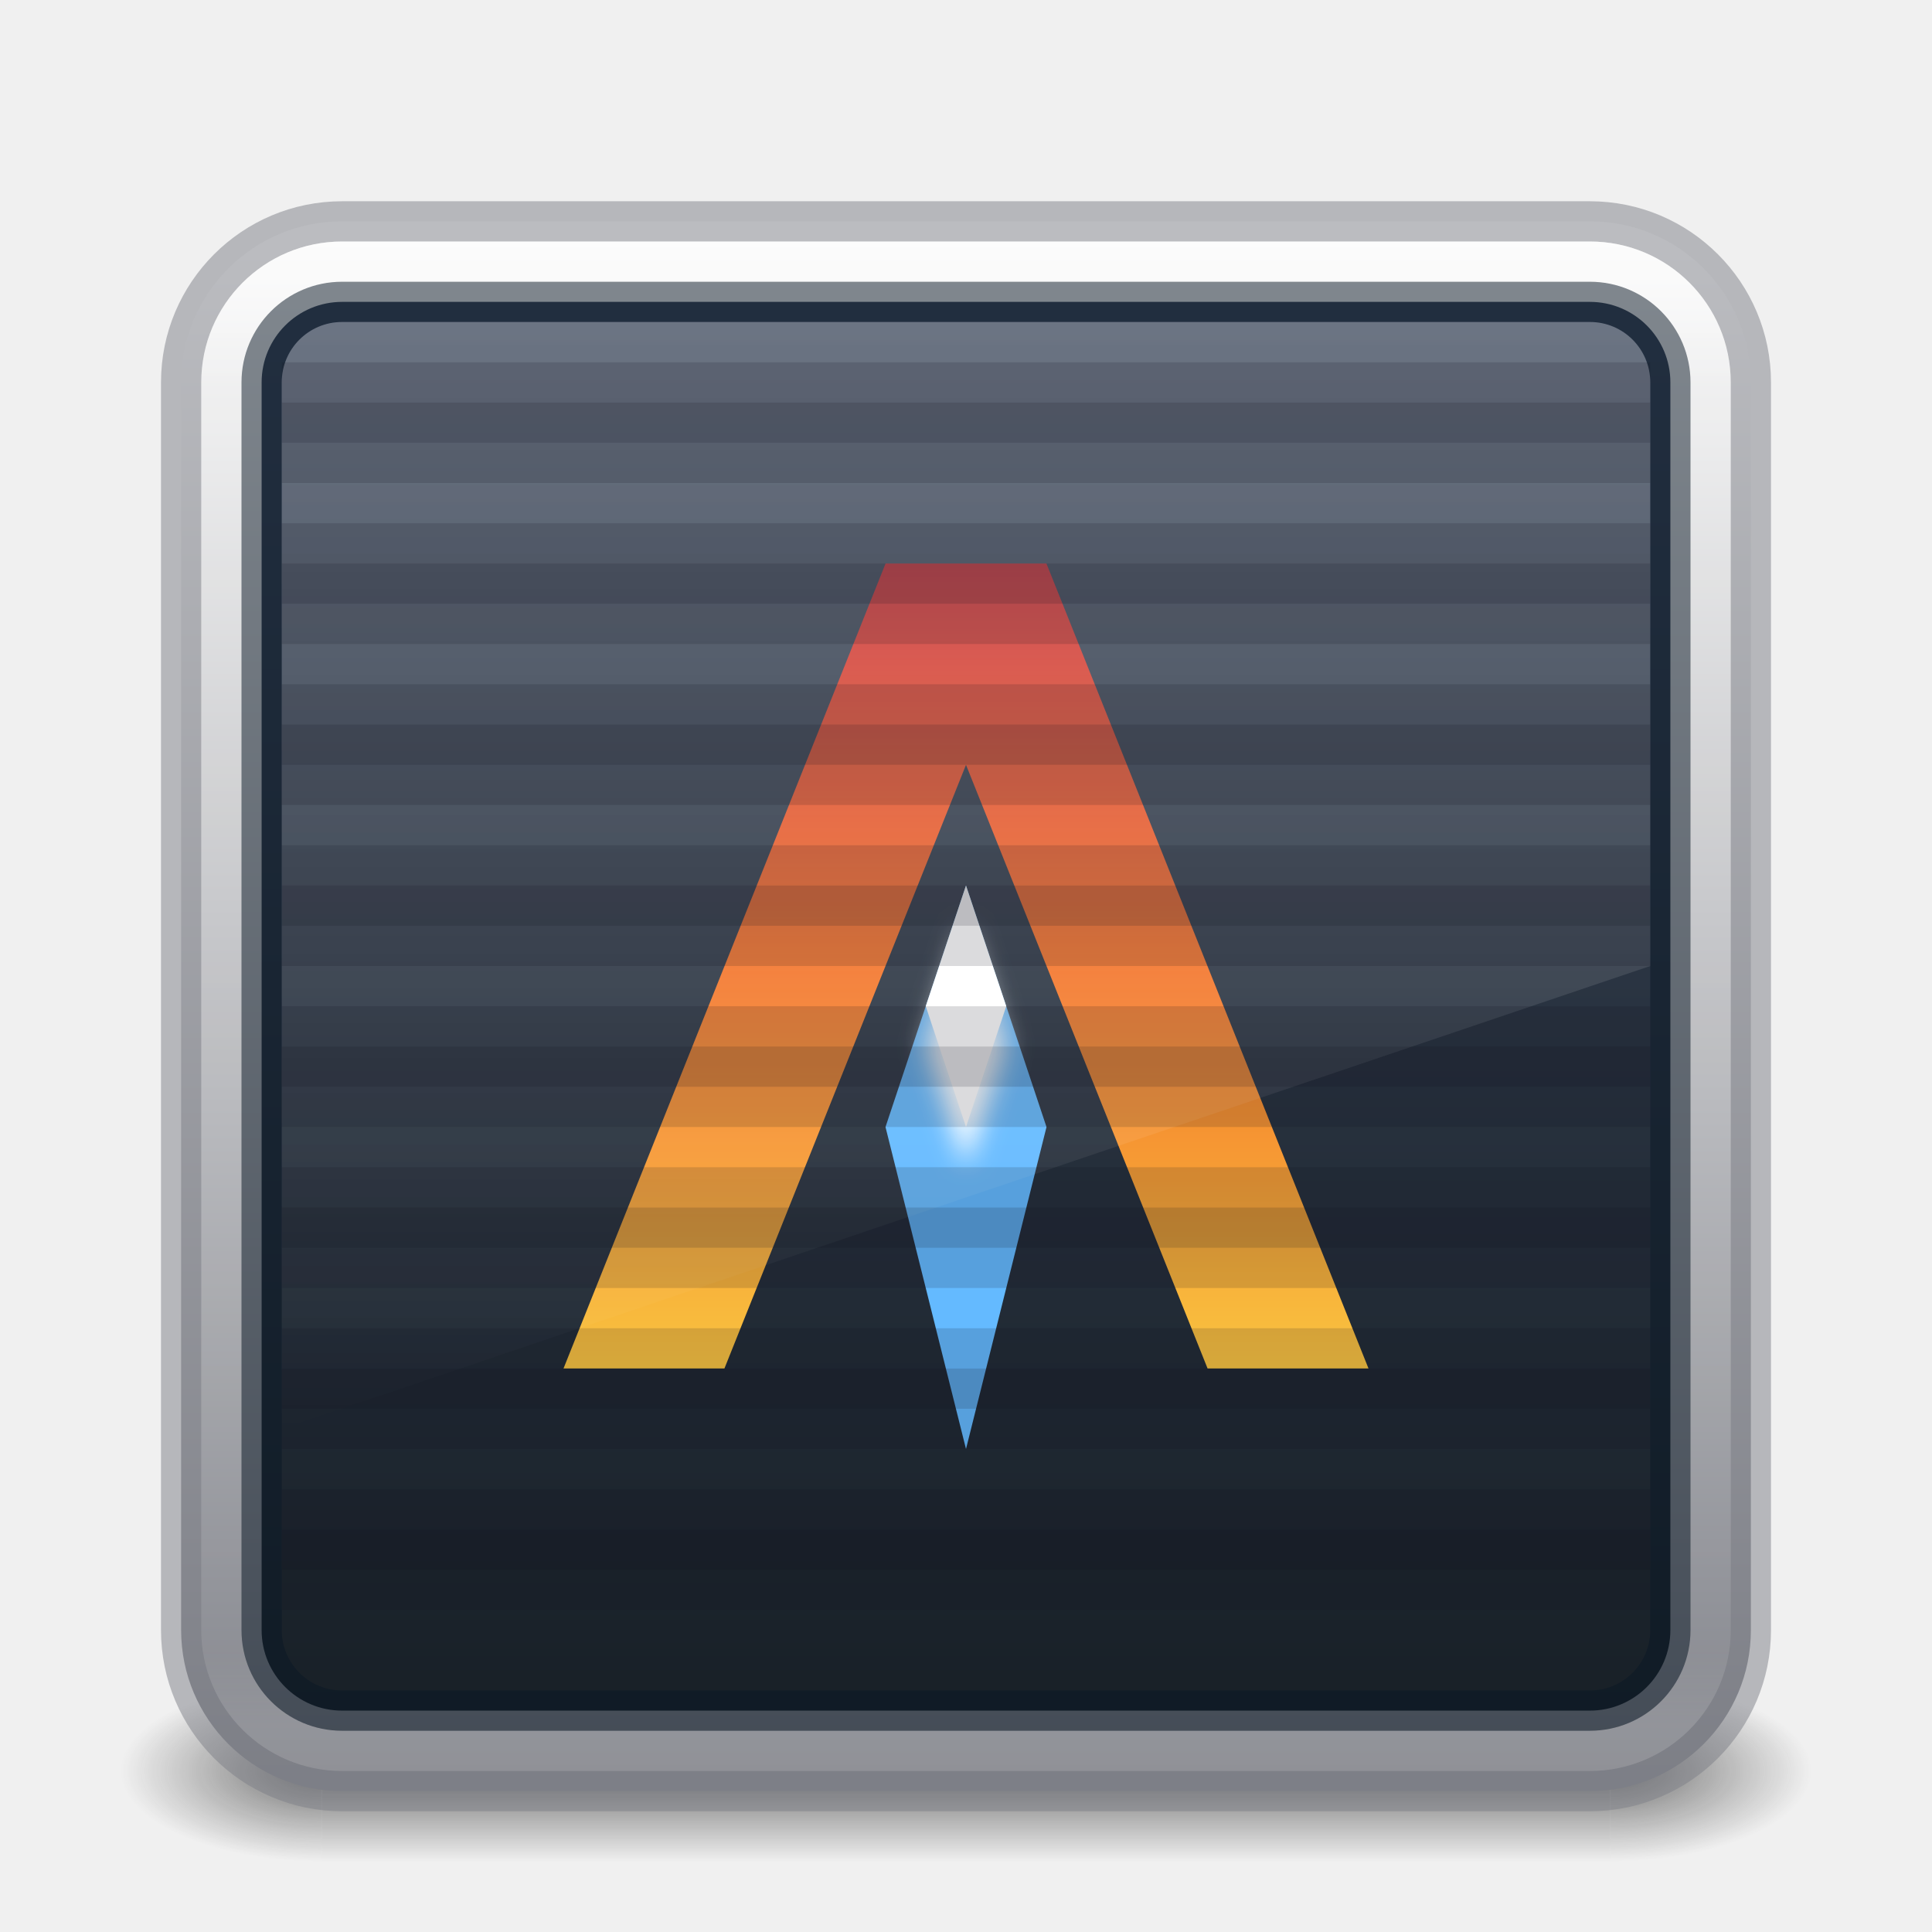
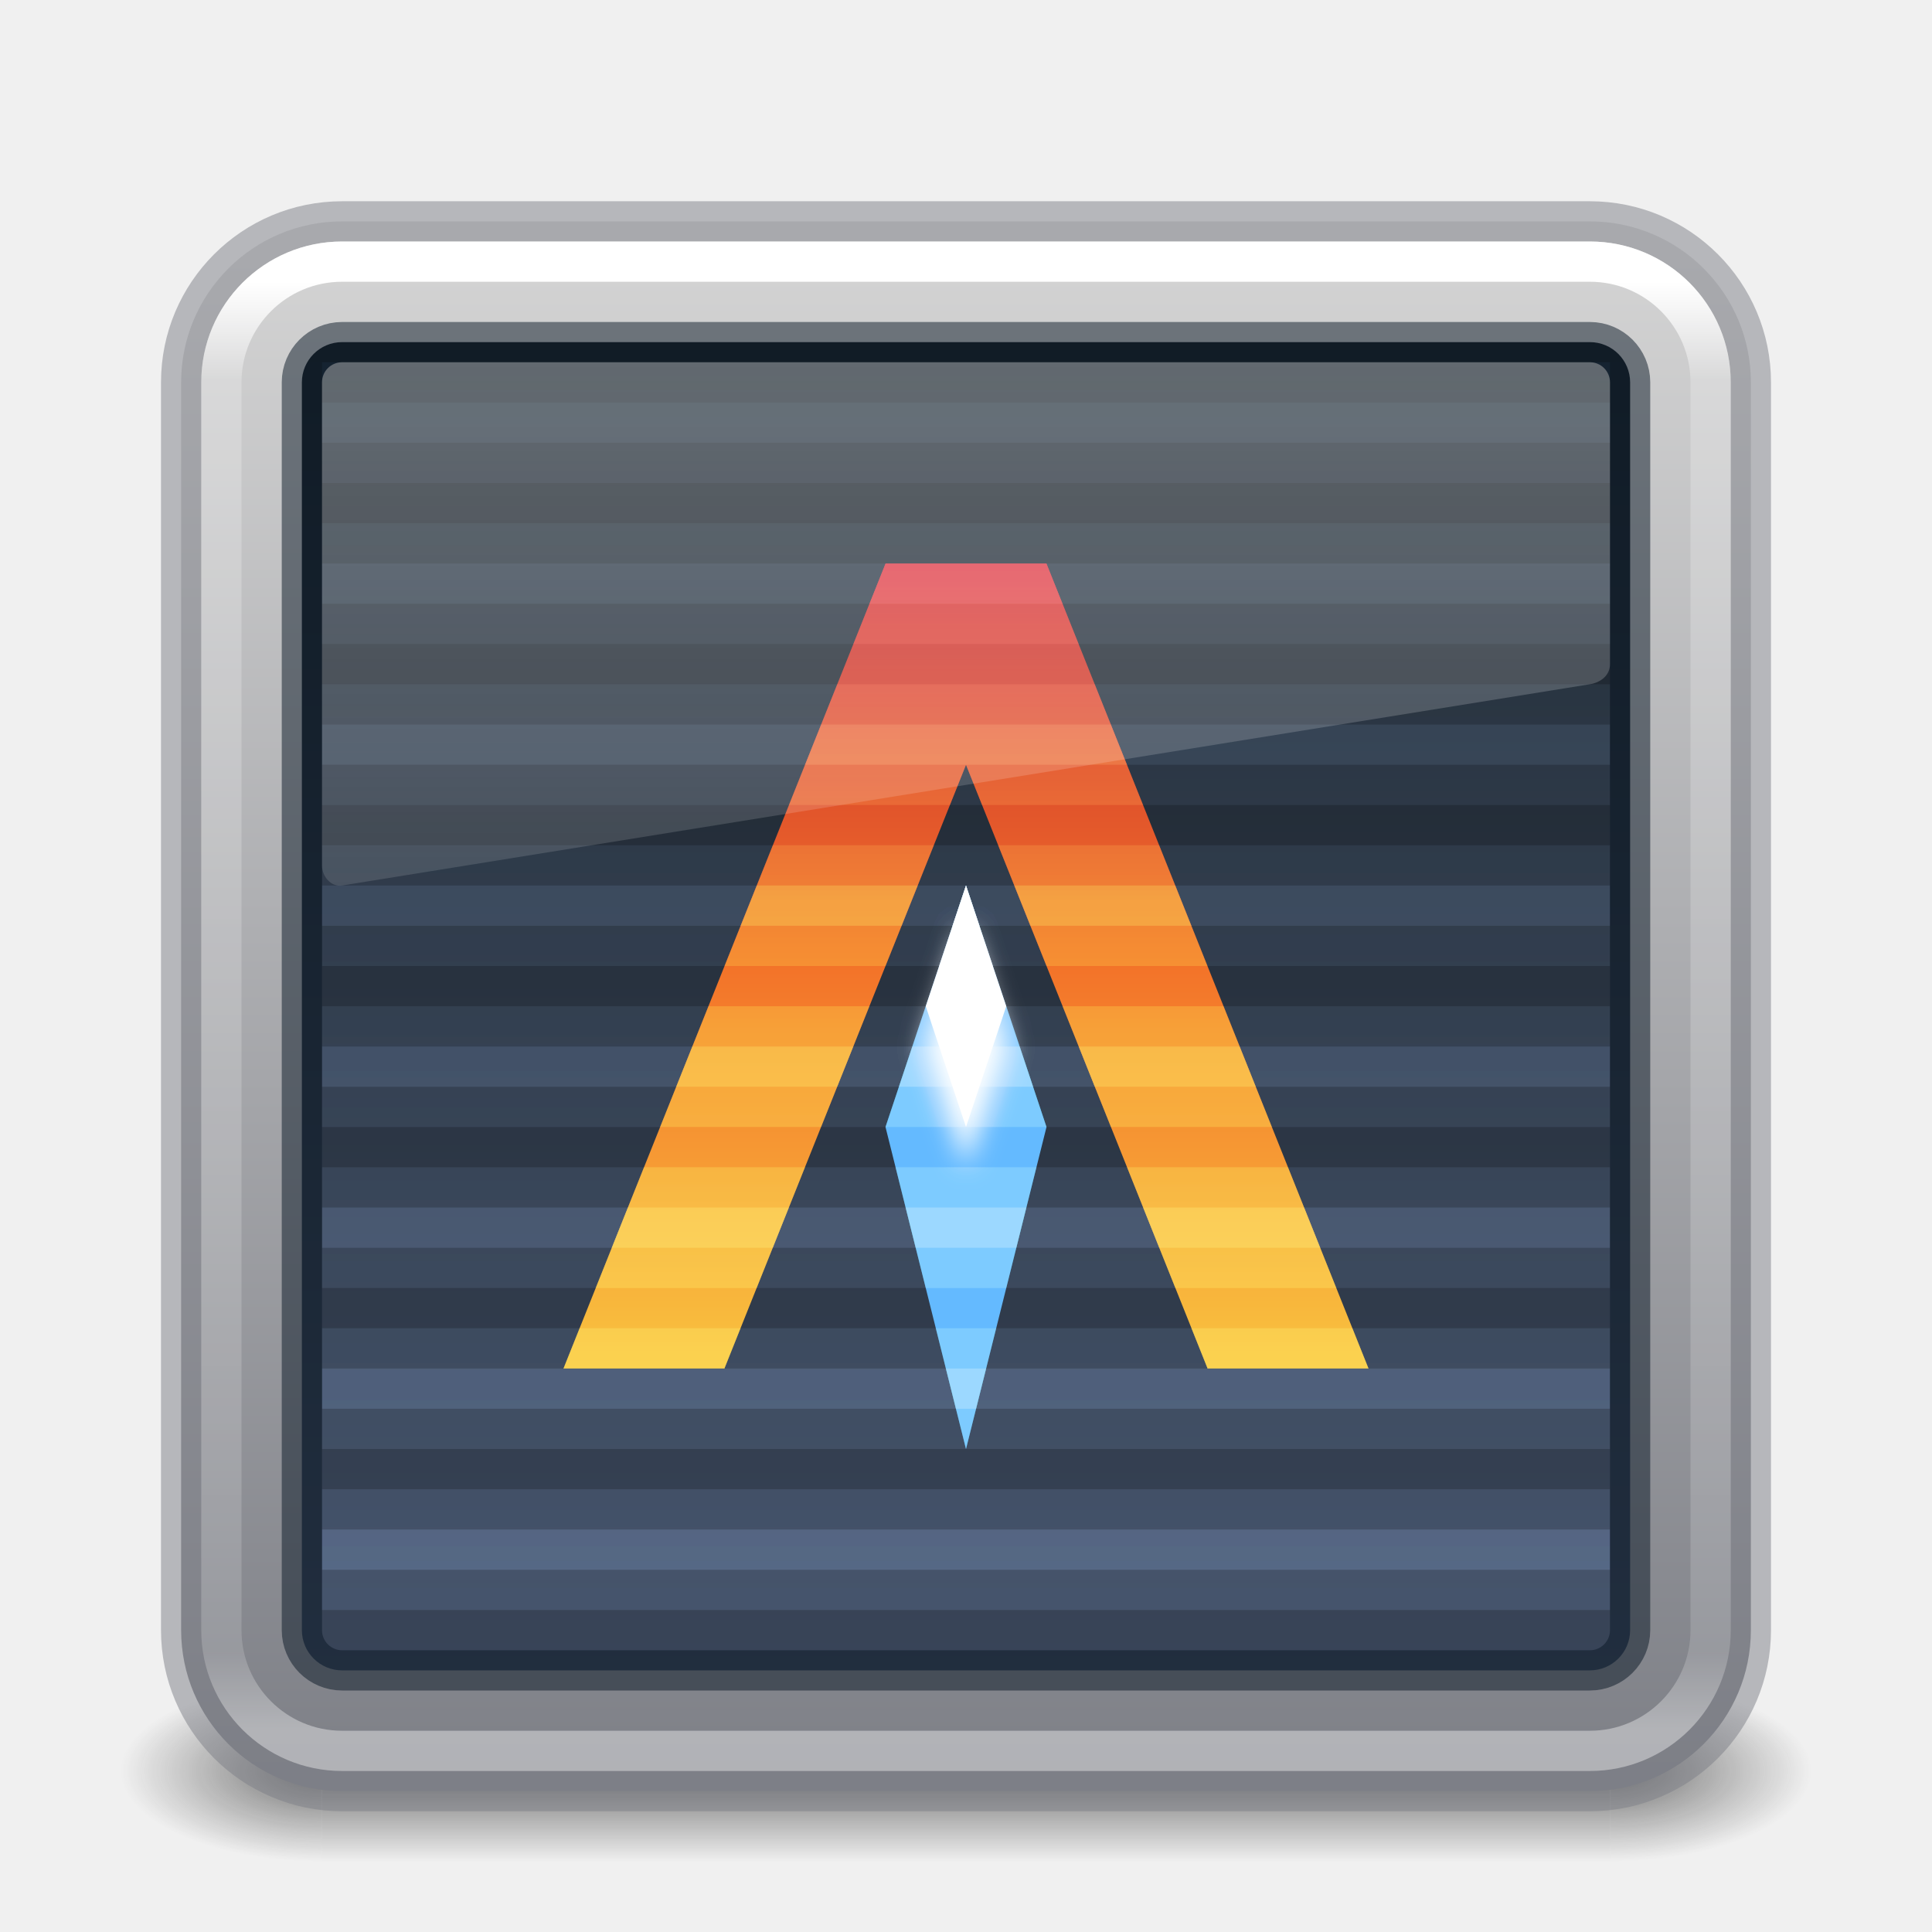
<svg xmlns="http://www.w3.org/2000/svg" xmlns:xlink="http://www.w3.org/1999/xlink" width="48" height="48" viewBox="0 0 48 48" fill="none" version="1.1" id="svg4" xml:space="preserve">
  <defs id="defs4">
-     <linearGradient id="linearGradient3">
-       <stop style="stop-color:#ffffff;stop-opacity:1;" offset="0" id="stop3" />
-       <stop style="stop-color:#ffffff;stop-opacity:0;" offset="1" id="stop9" />
+     <linearGradient id="linearGradient19">
+       <stop style="stop-color:#ffffff;stop-opacity:1;" offset="0" id="stop22" />
+       <stop style="stop-color:#ffffff;stop-opacity:0;" offset="1" id="stop23" />
    </linearGradient>
    <linearGradient id="linearGradient2">
-       <stop style="stop-color:#fafafa;stop-opacity:1;" offset="0" id="stop7" />
+       <stop style="stop-color:#d4d4d4;stop-opacity:1;" offset="0" id="stop7" />
      <stop style="stop-color:#7e8087;stop-opacity:1;" offset="1" id="stop8" />
    </linearGradient>
    <linearGradient id="linearGradient1">
      <stop style="stop-color:#c6262e;stop-opacity:1;" offset="0" id="stop4" />
      <stop style="stop-color:#f37329;stop-opacity:1;" offset="0.5" id="stop6" />
      <stop style="stop-color:#f9c440;stop-opacity:1;" offset="1" id="stop5" />
    </linearGradient>
    <linearGradient id="linearGradient1201">
      <stop id="stop1193" style="stop-color:#ffffff;stop-opacity:1" offset="0" />
      <stop id="stop1195" style="stop-color:#ffffff;stop-opacity:0.235" offset="0.068" />
      <stop id="stop1197" style="stop-color:#ffffff;stop-opacity:0.157" offset="0.947" />
      <stop id="stop1199" style="stop-color:#ffffff;stop-opacity:0.392" offset="1" />
    </linearGradient>
    <linearGradient id="linearGradient3688-166-749">
      <stop id="stop2883" style="stop-color:#181818;stop-opacity:1" offset="0" />
      <stop id="stop2885" style="stop-color:#181818;stop-opacity:0" offset="1" />
    </linearGradient>
    <linearGradient id="linearGradient3702-501-757">
      <stop id="stop2895" style="stop-color:#181818;stop-opacity:0" offset="0" />
      <stop id="stop2897" style="stop-color:#181818;stop-opacity:1" offset="0.5" />
      <stop id="stop2899" style="stop-color:#181818;stop-opacity:0" offset="1" />
    </linearGradient>
-     <linearGradient xlink:href="#linearGradient3702-501-757" id="linearGradient1191" gradientUnits="userSpaceOnUse" x1="25.058" y1="47.028" x2="25.058" y2="39.999" gradientTransform="matrix(1.142857,0,0,0.6428571,-3.428569,16.03572)" />
    <linearGradient id="linearGradient870">
-       <stop id="stop866" offset="0" style="stop-color:#3a465a;stop-opacity:1;" />
-       <stop id="stop868" offset="1" style="stop-color:#182027;stop-opacity:1;" />
+       <stop id="stop868" offset="0" style="stop-color:#182027;stop-opacity:1;" />
+       <stop id="stop866" offset="1" style="stop-color:#3a465a;stop-opacity:1;" />
    </linearGradient>
-     <radialGradient cx="4.993" cy="43.5" r="2.5" fx="4.993" fy="43.5" id="radialGradient3013-6-1" xlink:href="#linearGradient3688-166-749" gradientUnits="userSpaceOnUse" gradientTransform="matrix(2.003784,0,0,0.8999999,29.98813,4.850003)" />
-     <radialGradient cx="4.993" cy="43.5" r="2.5" fx="4.993" fy="43.5" id="radialGradient3015-1-8" xlink:href="#linearGradient3688-166-749" gradientUnits="userSpaceOnUse" gradientTransform="matrix(2.003784,0,0,0.8999999,-18.01187,-83.15)" />
-     <linearGradient xlink:href="#linearGradient2" id="linearGradient10" gradientUnits="userSpaceOnUse" x1="24.5" y1="6" x2="24.5" y2="44" />
-     <linearGradient xlink:href="#linearGradient1201" id="linearGradient12" gradientUnits="userSpaceOnUse" gradientTransform="translate(4e-6,1.000006)" x1="39" y1="6" x2="39" y2="41.945" />
    <linearGradient xlink:href="#linearGradient870" id="linearGradient15" gradientUnits="userSpaceOnUse" x1="24" y1="8" x2="24" y2="42.5" />
    <linearGradient xlink:href="#linearGradient1" id="linearGradient16" gradientUnits="userSpaceOnUse" gradientTransform="translate(-1,-1)" x1="25" y1="15" x2="25" y2="35" />
-     <linearGradient xlink:href="#linearGradient3" id="linearGradient17" gradientUnits="userSpaceOnUse" x1="24" y1="8" x2="24" y2="35.5" />
-     <filter style="color-interpolation-filters:sRGB" id="filter1" x="-0.384" y="-0.128" width="1.768" height="1.256">
-       <feGaussianBlur stdDeviation="0.32" id="feGaussianBlur1" />
+     <radialGradient cx="4.993" cy="43.5" r="2.5" fx="4.993" fy="43.5" id="radialGradient3013-6-1-7" xlink:href="#linearGradient3688-166-749" gradientUnits="userSpaceOnUse" gradientTransform="matrix(2.003784,0,0,0.8999999,29.98813,4.850003)" />
+     <radialGradient cx="4.993" cy="43.5" r="2.5" fx="4.993" fy="43.5" id="radialGradient3015-1-8-9" xlink:href="#linearGradient3688-166-749" gradientUnits="userSpaceOnUse" gradientTransform="matrix(2.003784,0,0,0.8999999,-18.01187,-83.15)" />
+     <filter style="color-interpolation-filters:sRGB" id="filter1-0" x="-0.384" y="-0.128" width="1.768" height="1.256">
+       <feGaussianBlur stdDeviation="0.32" id="feGaussianBlur1-2" />
    </filter>
+     <linearGradient xlink:href="#linearGradient1201" id="linearGradient13" gradientUnits="userSpaceOnUse" gradientTransform="translate(0,1.000006)" x1="39" y1="6" x2="39" y2="41.945" />
+     <linearGradient xlink:href="#linearGradient2" id="linearGradient14" gradientUnits="userSpaceOnUse" x1="24.5" y1="6" x2="24.5" y2="44" />
+     <linearGradient xlink:href="#linearGradient19" id="linearGradient18" gradientUnits="userSpaceOnUse" x1="24" y1="9" x2="24" y2="31" />
+     <linearGradient xlink:href="#linearGradient3702-501-757" id="linearGradient20" gradientUnits="userSpaceOnUse" gradientTransform="matrix(1.142857,0,0,0.6428571,-3.428569,16.03572)" x1="25.058" y1="47.028" x2="25.058" y2="39.999" />
  </defs>
-   <g id="g8-2">
-     <rect style="opacity:0.6;fill:url(#radialGradient3013-6-1);fill-opacity:1;stroke:none;stroke-width:0.863" id="rect2801-3-7-8" y="41.75" x="40" height="4.5" width="5" />
-     <rect style="opacity:0.6;fill:url(#radialGradient3015-1-8);fill-opacity:1;stroke:none;stroke-width:0.863" id="rect3696-6-3-9" transform="scale(-1)" y="-46.25" x="-8" height="4.5" width="5" />
-     <rect style="opacity:0.6;fill:url(#linearGradient1191);fill-opacity:1;stroke:none;stroke-width:0.863" id="rect3700-4-6-7" y="41.75" x="8" height="4.5" width="32" />
+   <g id="g8-2-3">
+     <rect style="opacity:0.6;fill:url(#radialGradient3013-6-1-7);fill-opacity:1;stroke:none;stroke-width:0.863" id="rect2801-3-7-8-7" y="41.75" x="40" height="4.5" width="5" />
+     <rect style="opacity:0.6;fill:url(#radialGradient3015-1-8-9);fill-opacity:1;stroke:none;stroke-width:0.863" id="rect3696-6-3-9-5" transform="scale(-1)" y="-46.25" x="-8" height="4.5" width="5" />
+     <rect style="opacity:0.6;fill:url(#linearGradient20);fill-opacity:1;stroke:none;stroke-width:0.863" id="rect3700-4-6-7-9" y="41.75" x="8" height="4.5" width="32" />
  </g>
-   <rect style="color:#000000;font-variation-settings:normal;display:inline;overflow:visible;visibility:visible;vector-effect:none;fill:url(#linearGradient10);fill-opacity:1;fill-rule:nonzero;stroke:#7e8087;stroke-width:1;stroke-linecap:butt;stroke-linejoin:miter;stroke-miterlimit:4;stroke-dasharray:none;stroke-dashoffset:0;stroke-opacity:0.498;marker:none;enable-background:accumulate;stop-color:#000000" id="rect5505-21-1-3" y="5.5" x="4.5" ry="4" rx="4" height="39" width="39" />
-   <rect style="opacity:0.35;fill:none;stroke:url(#linearGradient12);stroke-width:1;stroke-linecap:round;stroke-linejoin:round;stroke-miterlimit:4;stroke-dasharray:none;stroke-dashoffset:0;stroke-opacity:1" id="rect6741-2-6" y="6.5" x="5.5" ry="3" rx="3" height="37" width="37" />
-   <rect style="opacity:1;fill:url(#linearGradient15);stroke:none;stroke-linejoin:round;stroke-opacity:1" id="rect8-1" width="35" height="35" x="6.5" y="7.5" rx="2" ry="2" />
-   <rect style="opacity:1;fill:none;stroke:#091825;stroke-linejoin:round;stroke-opacity:0.497" id="rect1-9" width="35" height="35" x="6.5" y="7.5" rx="2" ry="2" />
+   <rect style="color:#000000;font-variation-settings:normal;display:inline;overflow:visible;visibility:visible;vector-effect:none;fill:url(#linearGradient14);fill-opacity:1;fill-rule:nonzero;stroke:#7e8087;stroke-width:1;stroke-linecap:butt;stroke-linejoin:miter;stroke-miterlimit:4;stroke-dasharray:none;stroke-dashoffset:0;stroke-opacity:0.498;marker:none;enable-background:accumulate;stop-color:#000000" id="rect9" y="5.5" x="4.5" ry="4" rx="4" height="39" width="39" />
+   <rect style="opacity:1;fill:url(#linearGradient15);stroke:none;stroke-linejoin:round;stroke-opacity:1" id="rect8-1-8" width="33" height="33" x="7.5" y="8.5" rx="1" ry="1" />
+   <rect style="fill:none;stroke:url(#linearGradient13);stroke-width:1;stroke-linecap:round;stroke-linejoin:round;stroke-miterlimit:4;stroke-dasharray:none;stroke-dashoffset:0;stroke-opacity:1" id="rect10" y="6.5" x="5.5" ry="3" rx="3" height="37" width="37" />
+   <rect style="opacity:1;fill:none;stroke:#091825;stroke-linejoin:round;stroke-opacity:0.497" id="rect1-9-9" width="33" height="33" x="7.5" y="8.5" rx="1" ry="1" />
  <path style="fill:url(#linearGradient16);stroke:none;stroke-linejoin:round;stroke-opacity:0.497" d="m 22.002,14 h 3.996 l 8.002,20 H 30.002 L 24,19.002 17.998,34 H 14 Z" id="path11-4" />
  <path style="fill:#64baff;stroke:none;stroke-width:0.97;stroke-linejoin:round;stroke-opacity:0.497" d="m 24,22 -2,6 2,8 2,-8 z" id="path12-7" />
  <path style="fill:#ffffff;fill-opacity:1;stroke:none;stroke-width:0.6;stroke-linejoin:round;stroke-opacity:0.497" d="m 24,22 -1,3 1,3 1,-3 z" id="path13-8" />
-   <path style="fill:#ffffff;fill-opacity:1;stroke:none;stroke-width:0.6;stroke-linejoin:round;stroke-opacity:0.497;filter:url(#filter1)" d="m 24,23 -1,3 1,3 1,-3 z" id="path1" />
-   <path id="path38-1" style="opacity:1;fill:none;fill-opacity:1;stroke:#0e141f;stroke-linejoin:round;stroke-opacity:0.15" d="m -47,8.5 h 34 m -34,32 h 34 m -34,-2 h 34 m -34,-2 h 34 m -34,-2 h 34 m -34,-2 h 34 m -34,-2 h 34 m -34,-2 h 34 m -34,-2 h 34 m -34,-2 h 34 m -34,-2 h 34 m -34,-2 h 34 m -34,-2 h 34 m -34,-2 h 34 m -34,-2 h 34 m -34,-2 h 34 m -34,-2 h 34" />
-   <path id="path39-0" style="opacity:1;fill:none;fill-opacity:1;stroke:#0e141f;stroke-linejoin:round;stroke-opacity:0.15" d="M -9,8 H -43 M -9,42.078 H -43 M -43,40 h 34 m -34,-2 h 34 m -34,-2 h 34 m -34,-2 h 34 m -34,-2 h 34 m -34,-2 h 34 m -34,-2 h 34 m -34,-2 h 34 m -34,-2 h 34 m -34,-2 h 34 m -34,-2 h 34 m -34,-2 h 34 m -34,-2 h 34 m -34,-2 h 34 m -34,-2 h 34 m -34,-2 h 34" />
-   <path id="rect2-6" style="opacity:0.25;fill:url(#linearGradient17);stroke-linejoin:round;stroke-opacity:0.15" d="m 8.5,8 h 31 C 40.331,8 41,8.669 41,9.5 V 24 L 7,35.5 V 9.5 C 7,8.669 7.669,8 8.5,8 Z" />
-   <path id="path8" style="opacity:1;fill:#ffffff;stroke:#0e141f;stroke-width:2;stroke-linejoin:round;stroke-dasharray:none;stroke-opacity:0.149" d="M 7,39 H 41 M 7,35 H 41 M 7,31 H 41 M 7,27 H 41 M 7,23 H 41 M 7,19 H 41 M 7,15 H 41 M 7,11 h 34" />
-   <path id="path9" style="opacity:1;fill:#ffffff;stroke:#0e141f;stroke-width:2;stroke-linejoin:round;stroke-dasharray:none;stroke-opacity:0.149" d="M 7,38 H 41 M 7,34 H 41 M 7,30 H 41 M 7,26 H 41 M 7,22 H 41 M 7,18 H 41 M 7,14 H 41 M 7,10 h 34" />
+   <path style="fill:#ffffff;fill-opacity:1;stroke:none;stroke-width:0.6;stroke-linejoin:round;stroke-opacity:0.497;filter:url(#filter1-0)" d="m 24,23 -1,3 1,3 1,-3 z" id="path1" />
+   <path id="path8-7" style="opacity:0.25;mix-blend-mode:overlay;fill:none;fill-opacity:1;stroke:#ffffff;stroke-width:2;stroke-linejoin:round;stroke-dasharray:none;stroke-opacity:1" d="M 8,39 H 40 M 8,35 H 40 M 8,31 H 40 M 8,27 H 40 M 8,23 H 40 M 8,19 H 40 M 8,15 H 40 M 8,11 h 32" />
+   <path id="path9" style="opacity:0.25;mix-blend-mode:overlay;fill:none;fill-opacity:1;stroke:#ffffff;stroke-width:2;stroke-linejoin:round;stroke-dasharray:none;stroke-opacity:1" d="M 8,38 H 40 M 8,34 H 40 M 8,30 H 40 M 8,26 H 40 M 8,22 H 40 M 8,18 H 40 M 8,14 H 40 M 8,10 h 32" />
+   <path id="path14" style="baseline-shift:baseline;display:inline;overflow:visible;opacity:0.3;vector-effect:none;fill:url(#linearGradient18);stroke-linecap:round;stroke-linejoin:round;enable-background:accumulate;stop-color:#000000" d="m 8.5,9 h 31 C 39.777,9 40,9.223 40,9.5 v 7 c 0,0.277 -0.227,0.456 -0.5,0.5 l -31,5 C 8.227,22.044 8,21.777 8,21.5 V 9.5 C 8,9.223 8.223,9 8.5,9 Z" />
</svg>
